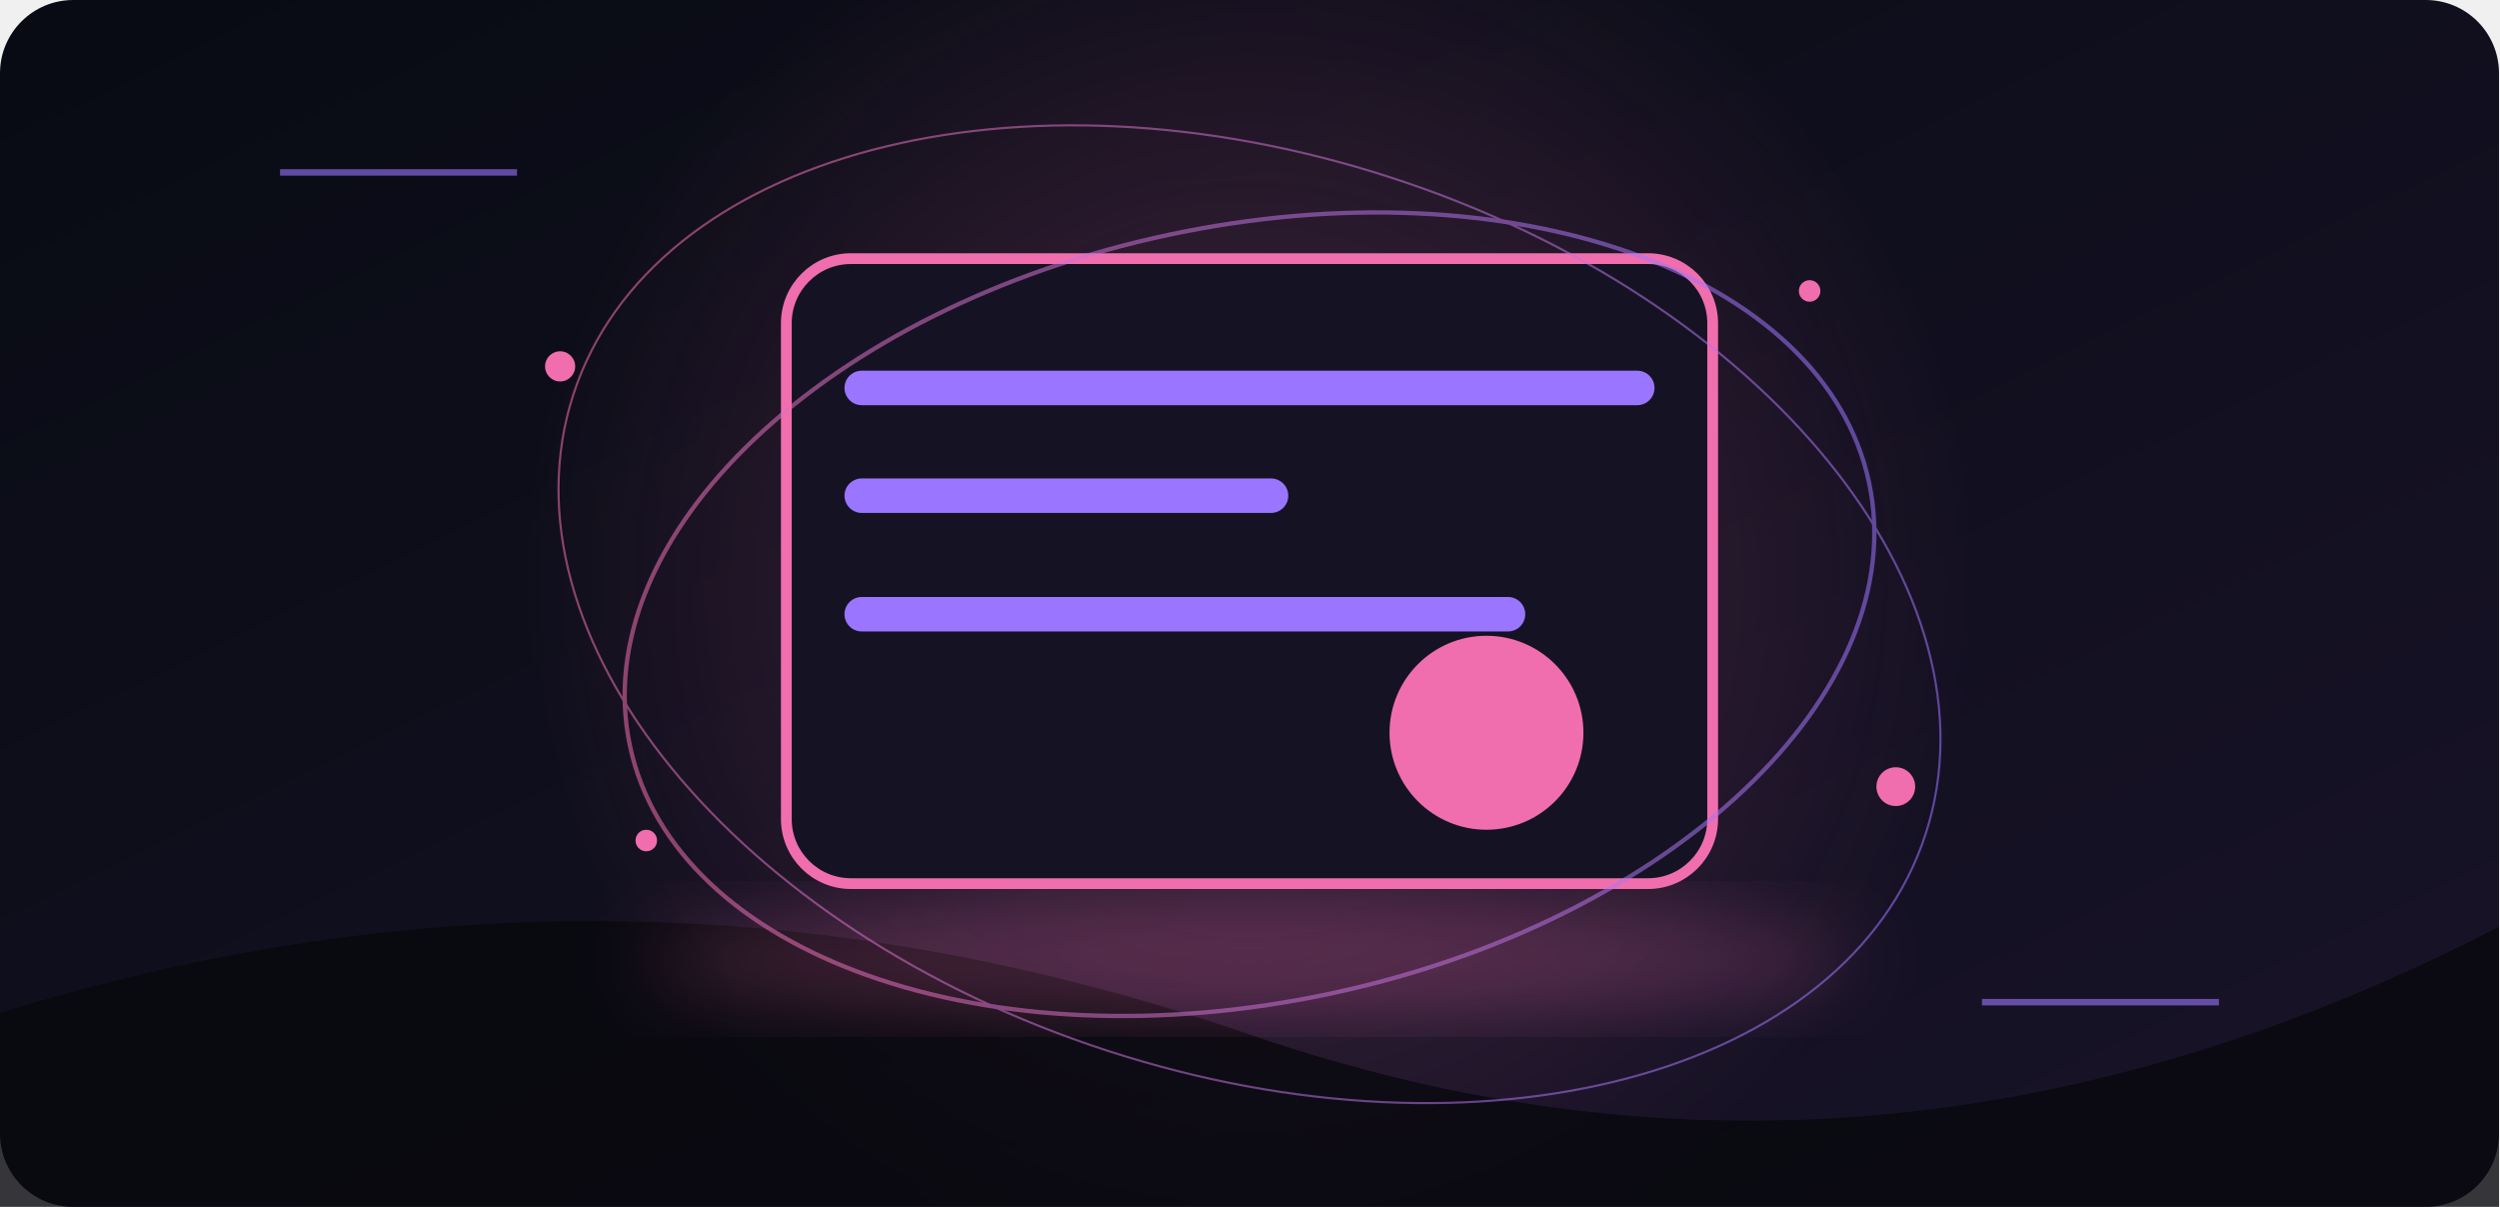
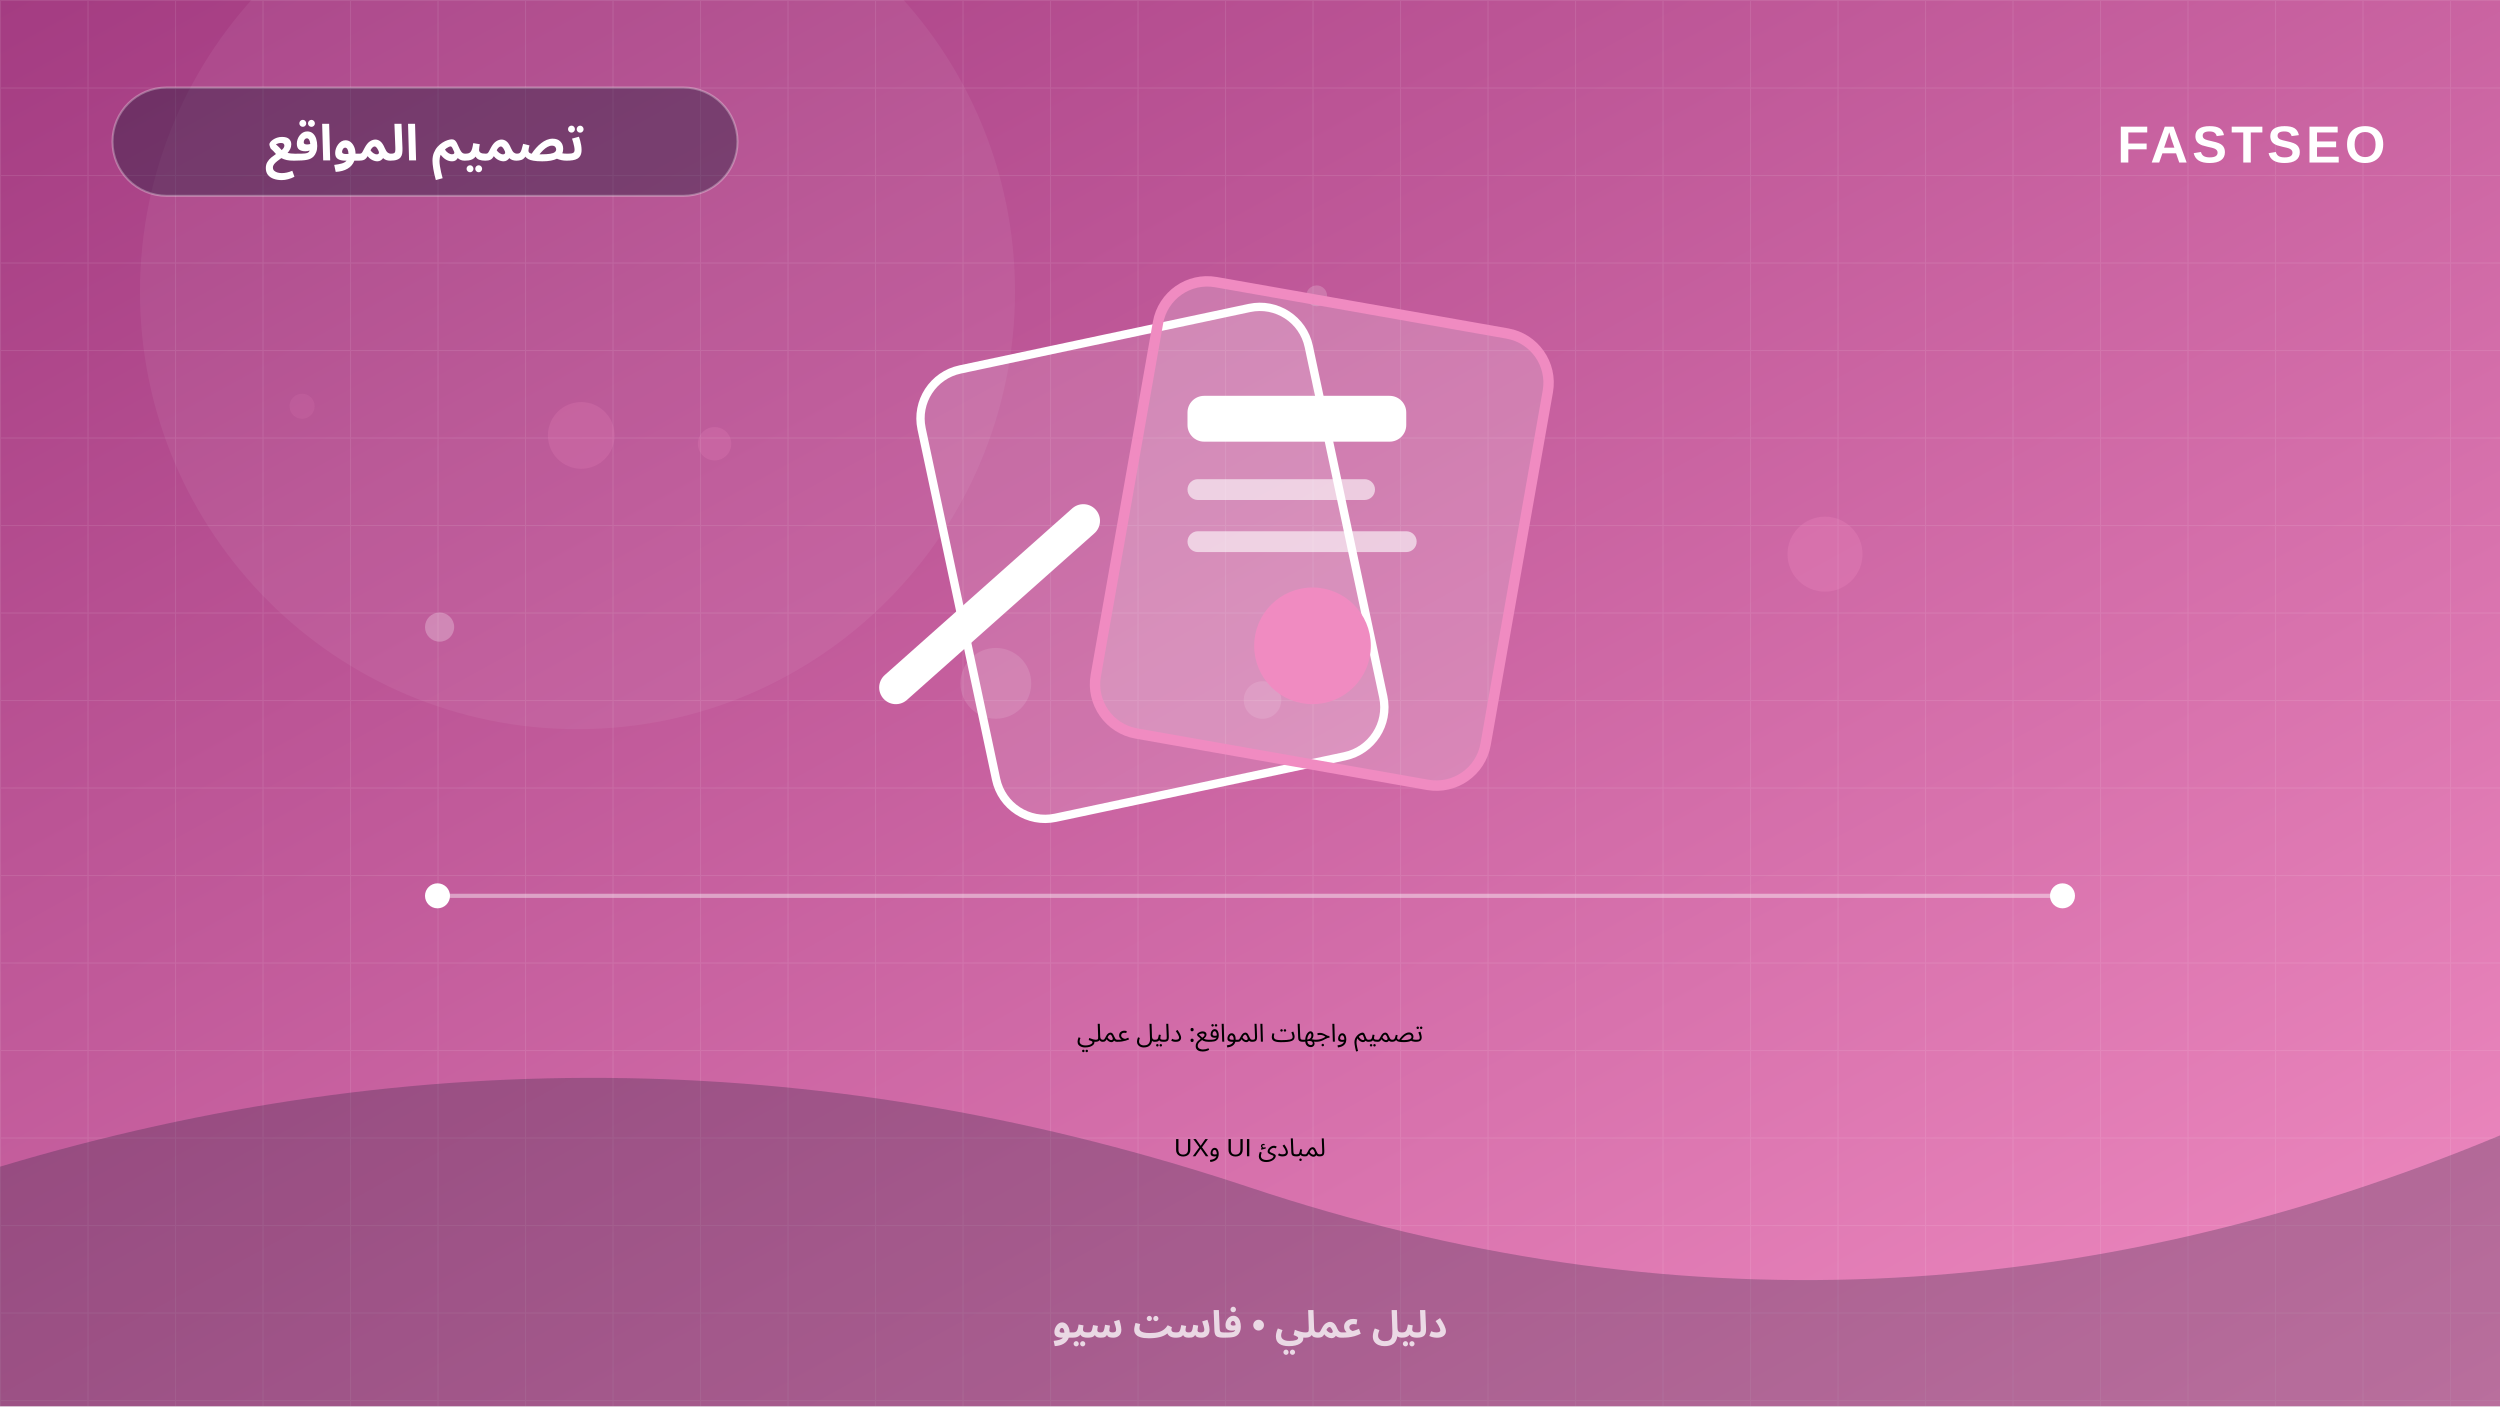
- <svg xmlns="http://www.w3.org/2000/svg" viewBox="0 0 1160 560" role="img" aria-label="تصميم واجهات المواقع: دليل عملي لمبادئ UI وUX">
+ <svg xmlns="http://www.w3.org/2000/svg" width="1200" height="675" viewBox="0 0 1200 675" role="img" aria-labelledby="title desc">
  <defs>
-     <linearGradient id="bg" x2="1" y2="1">
-       <stop stop-color="#080b13" />
-       <stop offset="1" stop-color="#191329" />
+     <linearGradient id="bg" x1="0" y1="0" x2="1" y2="1">
+       <stop offset="0" stop-color="#A43C82" />
+       <stop offset="1" stop-color="#F08BC1" />
    </linearGradient>
-     <linearGradient id="glow">
-       <stop stop-color="#f06eae" />
-       <stop offset="1" stop-color="#9a75ff" />
-     </linearGradient>
-     <radialGradient id="light">
-       <stop stop-color="#f06eae" stop-opacity=".24" />
-       <stop offset="1" stop-color="#f06eae" stop-opacity="0" />
+     <radialGradient id="orb">
+       <stop stop-color="#fff" stop-opacity=".5" />
+       <stop offset="1" stop-color="#fff" stop-opacity="0" />
    </radialGradient>
-     <filter id="shadow">
-       <feGaussianBlur stdDeviation="18" />
-     </filter>
+     <pattern id="grid" width="42" height="42" patternUnits="userSpaceOnUse">
+       <path d="M42 0H0V42" fill="none" stroke="#fff" stroke-opacity=".09" stroke-width="1" />
+     </pattern>
  </defs>
-   <rect width="1160" height="560" rx="34" fill="url(#bg)" />
-   <circle cx="580" cy="270" r="340" fill="url(#light)" />
-   <path d="M0 470 Q290 380 580 480T1160 430V560H0Z" fill="#07080d" opacity=".8" />
-   <ellipse cx="580" cy="445" rx="280" ry="30" fill="#f06eae" opacity=".22" filter="url(#shadow)" />
-   <rect x="365" y="120" width="430" height="290" rx="30" fill="#151323" stroke="#f06eae" stroke-width="5" />
-   <path d="M400 180h360M400 230h190M400 285h300" stroke="#9a75ff" stroke-width="16" stroke-linecap="round" />
-   <circle cx="690" cy="340" r="45" fill="#f06eae" />
-   <g fill="none" stroke="url(#glow)" opacity=".55">
-     <ellipse cx="580" cy="285" rx="294" ry="180" stroke-width="2" transform="rotate(-12 580 285)" />
-     <ellipse cx="580" cy="285" rx="330" ry="213" stroke-width="1" transform="rotate(18 580 285)" />
+   <rect width="1200" height="675" fill="url(#bg)" />
+   <rect width="1200" height="675" fill="url(#grid)" />
+   <path d="M0 560Q300 470 600 570T1200 545V675H0Z" fill="#07152B" opacity=".24" />
+   <circle cx="277.2" cy="140" r="210" fill="#fff" opacity=".055" />
+   <circle cx="606" cy="336" r="9" fill="#fff" opacity="0.12" />
+   <circle cx="343" cy="213" r="8" fill="#F08BC1" opacity="0.19" />
+   <circle cx="211" cy="301" r="7" fill="#fff" opacity="0.26" />
+   <circle cx="145" cy="195" r="6" fill="#F08BC1" opacity="0.12" />
+   <circle cx="632" cy="142" r="5" fill="#fff" opacity="0.19" />
+   <circle cx="876" cy="266" r="18" fill="#F08BC1" opacity="0.26" />
+   <circle cx="478" cy="328" r="17" fill="#fff" opacity="0.12" />
+   <circle cx="279" cy="209" r="16" fill="#F08BC1" opacity="0.19" />
+   <g font-family="Noto Sans Arabic,Tahoma,Arial,sans-serif">
+     <rect x="54" y="42" width="300" height="52" rx="26" fill="#07152B" fill-opacity=".35" stroke="#fff" stroke-opacity=".3" />
+     <text x="204" y="77" text-anchor="middle" fill="#fff" font-size="24" font-weight="800" direction="rtl">تصميم المواقع</text>
+     <text x="1145" y="78" text-anchor="end" fill="#fff" font-size="25" font-weight="900" letter-spacing="2">FASTSEO</text>
+     <g transform="translate(600 250)">
+       <rect x="-145" y="-100" width="190" height="220" rx="24" fill="#fff" fill-opacity=".12" stroke="#fff" stroke-width="4" transform="rotate(-12)" />
+       <rect x="-60" y="-110" width="190" height="220" rx="24" fill="#fff" fill-opacity=".2" stroke="#F08BC1" stroke-width="5" transform="rotate(10)" />
+       <rect x="-30" y="-60" width="105" height="22" rx="8" fill="#fff" />
+       <rect x="-30" y="-20" width="90" height="10" rx="5" fill="#fff" fill-opacity=".6" />
+       <rect x="-30" y="5" width="110" height="10" rx="5" fill="#fff" fill-opacity=".6" />
+       <circle cx="30" cy="60" r="28" fill="#F08BC1" />
+       <path d="M-170 80L-80 0" stroke="#fff" stroke-width="16" stroke-linecap="round" />
+     </g>
+     <path d="M210 430H990" stroke="#fff" stroke-opacity=".42" stroke-width="2" />
+     <circle cx="210" cy="430" r="6" fill="#fff" />
+     <circle cx="990" cy="430" r="6" fill="#fff" />
+     <text x="600" y="500" text-anchor="middle" direction="rtl" unicode-bidi="plaintext" class="headline">تصميم واجهات المواقع: دليل عملي</text>
+     <text x="600" y="555" text-anchor="middle" direction="rtl" unicode-bidi="plaintext" class="headline">لمبادئ UI وUX</text>
+     <text x="600" y="642" text-anchor="middle" fill="#fff" opacity=".76" font-size="18" font-weight="600" direction="rtl">دليل عملي • فاست سيو</text>
  </g>
-   <g fill="#f06eae">
-     <circle cx="260" cy="170" r="7" />
-     <circle cx="880" cy="365" r="9" />
-     <circle cx="840" cy="135" r="5" />
-     <circle cx="300" cy="390" r="5" />
-   </g>
-   <path d="M130 80h110M920 465h110" stroke="#9a75ff" stroke-width="3" opacity=".6" />
</svg>
